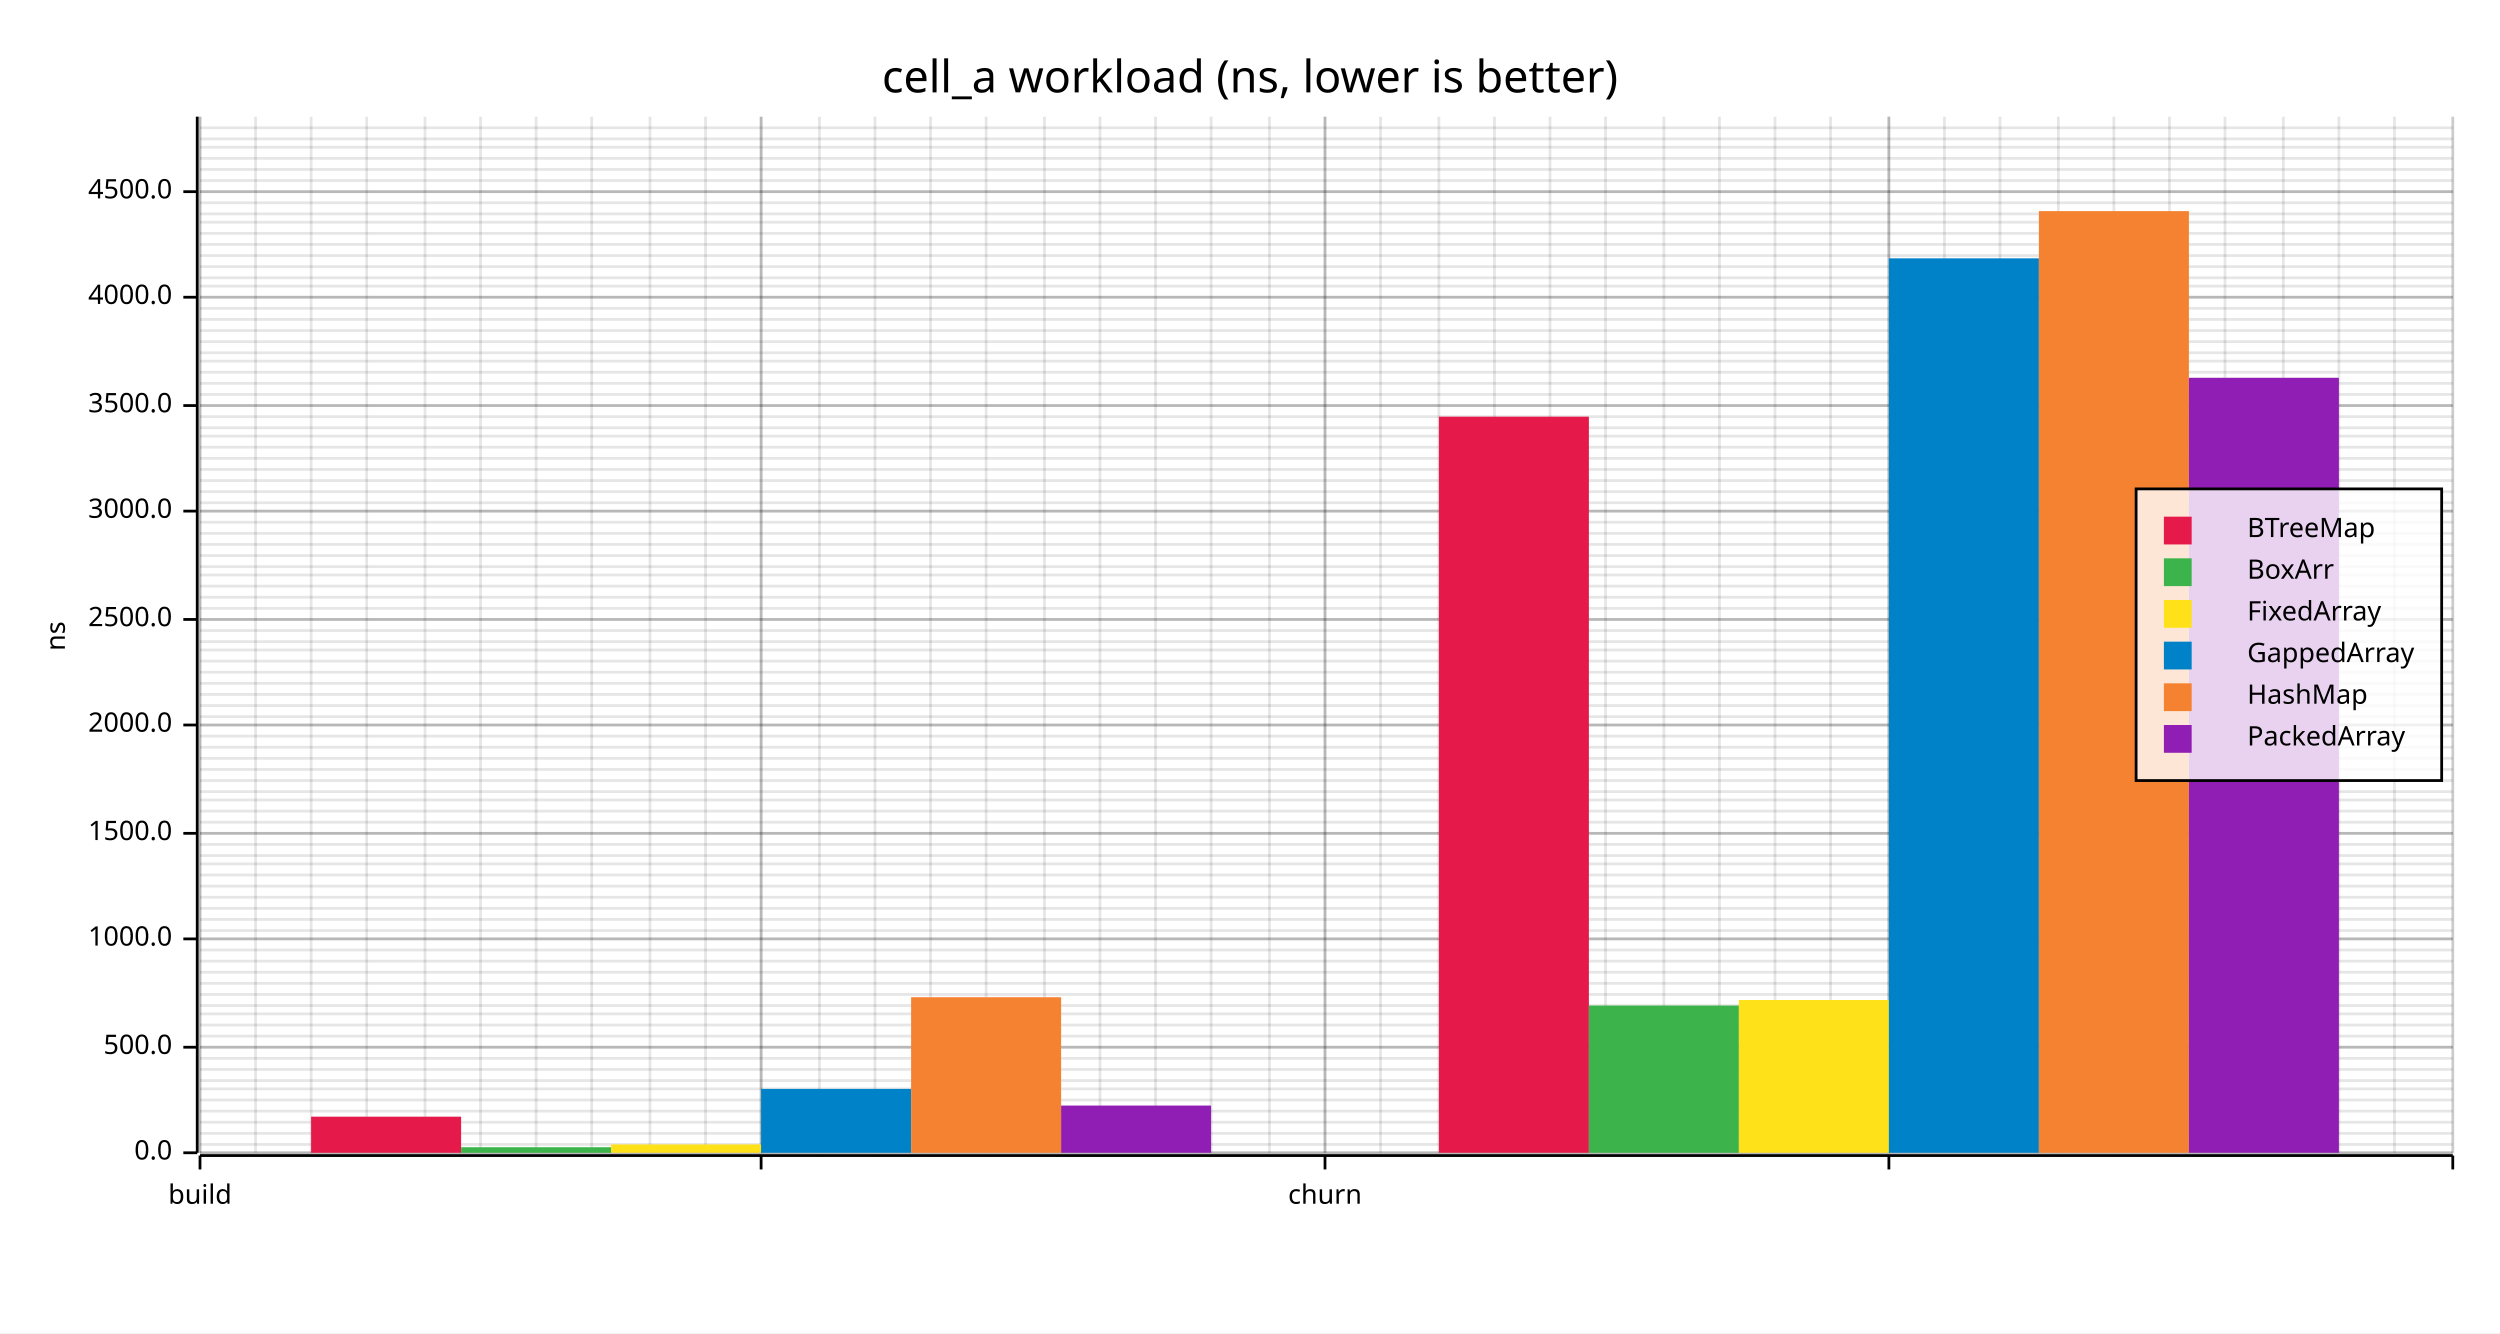
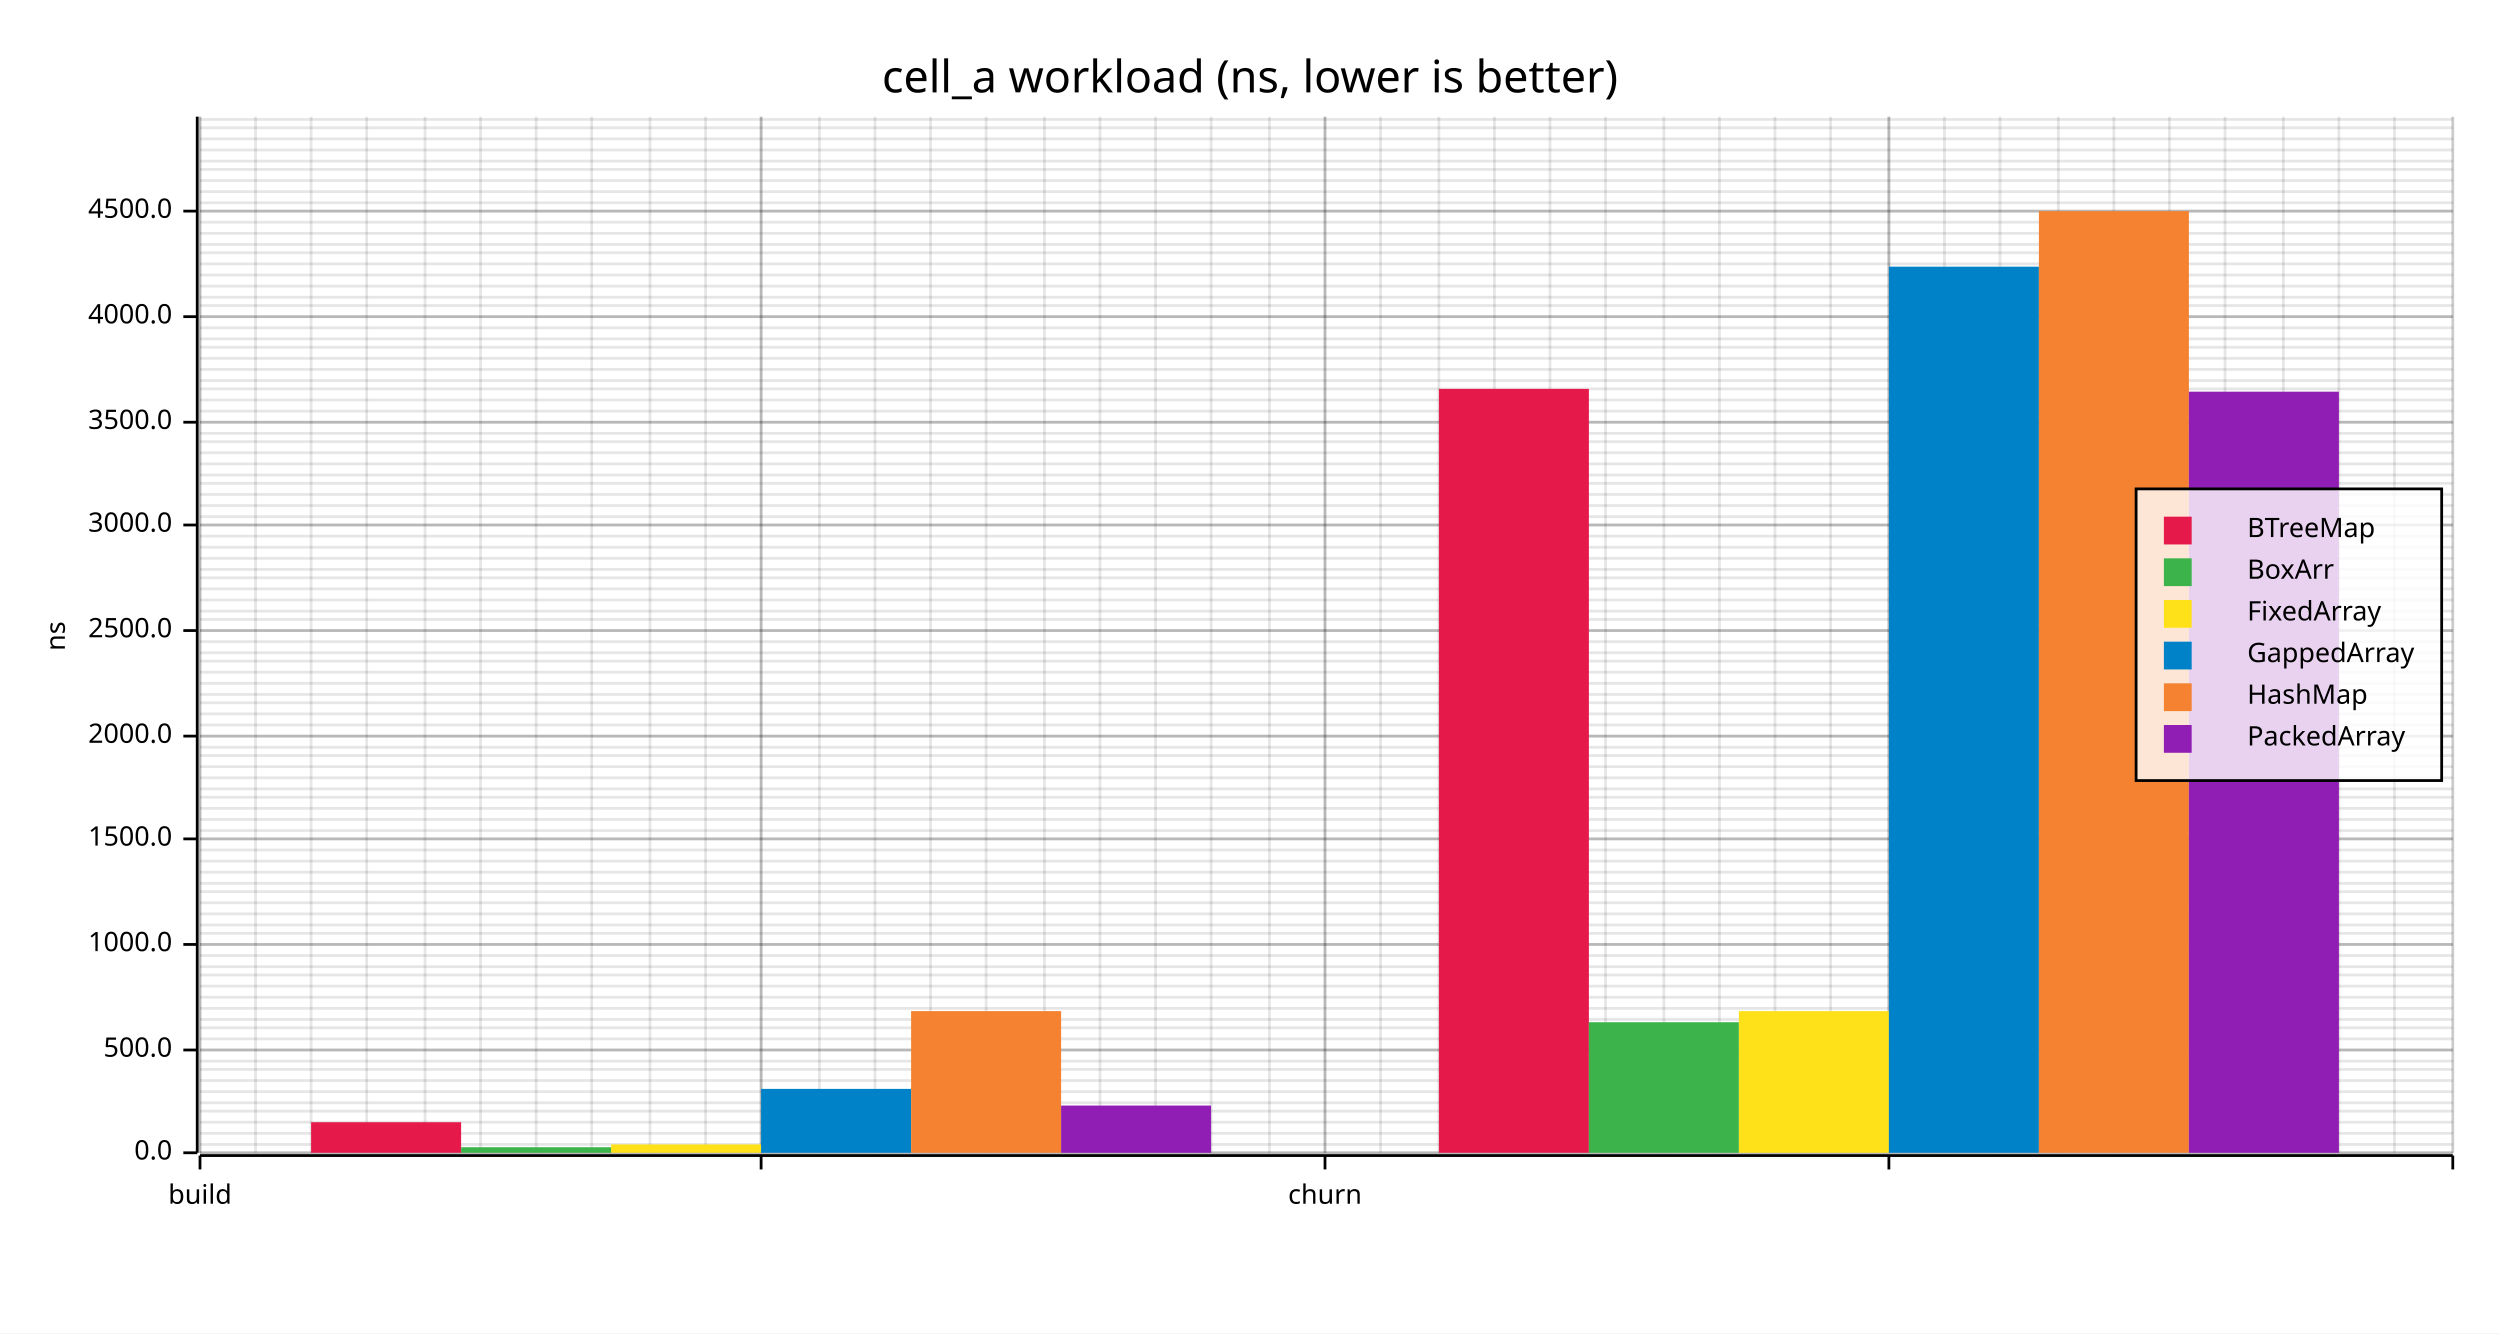
<svg xmlns="http://www.w3.org/2000/svg" width="900" height="480" viewBox="0 0 900 480">
  <rect x="0" y="0" width="900" height="480" opacity="1" fill="#FFFFFF" stroke="none" />
  <text x="450" y="21" dy="0.76em" text-anchor="middle" font-family="sans-serif" font-size="16.129" opacity="1" fill="#000000">
cell_a workload (ns, lower is better)
</text>
  <line opacity="0.1" stroke="#000000" stroke-width="1" x1="72" y1="415" x2="72" y2="42" />
  <line opacity="0.1" stroke="#000000" stroke-width="1" x1="92" y1="415" x2="92" y2="42" />
  <line opacity="0.1" stroke="#000000" stroke-width="1" x1="112" y1="415" x2="112" y2="42" />
  <line opacity="0.1" stroke="#000000" stroke-width="1" x1="132" y1="415" x2="132" y2="42" />
  <line opacity="0.1" stroke="#000000" stroke-width="1" x1="153" y1="415" x2="153" y2="42" />
  <line opacity="0.1" stroke="#000000" stroke-width="1" x1="173" y1="415" x2="173" y2="42" />
  <line opacity="0.1" stroke="#000000" stroke-width="1" x1="193" y1="415" x2="193" y2="42" />
  <line opacity="0.1" stroke="#000000" stroke-width="1" x1="213" y1="415" x2="213" y2="42" />
  <line opacity="0.1" stroke="#000000" stroke-width="1" x1="234" y1="415" x2="234" y2="42" />
  <line opacity="0.1" stroke="#000000" stroke-width="1" x1="254" y1="415" x2="254" y2="42" />
  <line opacity="0.1" stroke="#000000" stroke-width="1" x1="274" y1="415" x2="274" y2="42" />
  <line opacity="0.1" stroke="#000000" stroke-width="1" x1="295" y1="415" x2="295" y2="42" />
  <line opacity="0.1" stroke="#000000" stroke-width="1" x1="315" y1="415" x2="315" y2="42" />
  <line opacity="0.1" stroke="#000000" stroke-width="1" x1="335" y1="415" x2="335" y2="42" />
  <line opacity="0.1" stroke="#000000" stroke-width="1" x1="355" y1="415" x2="355" y2="42" />
  <line opacity="0.1" stroke="#000000" stroke-width="1" x1="376" y1="415" x2="376" y2="42" />
  <line opacity="0.1" stroke="#000000" stroke-width="1" x1="396" y1="415" x2="396" y2="42" />
  <line opacity="0.1" stroke="#000000" stroke-width="1" x1="416" y1="415" x2="416" y2="42" />
  <line opacity="0.1" stroke="#000000" stroke-width="1" x1="436" y1="415" x2="436" y2="42" />
  <line opacity="0.1" stroke="#000000" stroke-width="1" x1="457" y1="415" x2="457" y2="42" />
  <line opacity="0.1" stroke="#000000" stroke-width="1" x1="477" y1="415" x2="477" y2="42" />
  <line opacity="0.1" stroke="#000000" stroke-width="1" x1="497" y1="415" x2="497" y2="42" />
  <line opacity="0.1" stroke="#000000" stroke-width="1" x1="518" y1="415" x2="518" y2="42" />
  <line opacity="0.1" stroke="#000000" stroke-width="1" x1="538" y1="415" x2="538" y2="42" />
  <line opacity="0.1" stroke="#000000" stroke-width="1" x1="558" y1="415" x2="558" y2="42" />
  <line opacity="0.1" stroke="#000000" stroke-width="1" x1="578" y1="415" x2="578" y2="42" />
  <line opacity="0.1" stroke="#000000" stroke-width="1" x1="599" y1="415" x2="599" y2="42" />
  <line opacity="0.1" stroke="#000000" stroke-width="1" x1="619" y1="415" x2="619" y2="42" />
  <line opacity="0.1" stroke="#000000" stroke-width="1" x1="639" y1="415" x2="639" y2="42" />
  <line opacity="0.1" stroke="#000000" stroke-width="1" x1="659" y1="415" x2="659" y2="42" />
  <line opacity="0.1" stroke="#000000" stroke-width="1" x1="680" y1="415" x2="680" y2="42" />
  <line opacity="0.1" stroke="#000000" stroke-width="1" x1="700" y1="415" x2="700" y2="42" />
  <line opacity="0.1" stroke="#000000" stroke-width="1" x1="720" y1="415" x2="720" y2="42" />
  <line opacity="0.1" stroke="#000000" stroke-width="1" x1="741" y1="415" x2="741" y2="42" />
  <line opacity="0.1" stroke="#000000" stroke-width="1" x1="761" y1="415" x2="761" y2="42" />
  <line opacity="0.1" stroke="#000000" stroke-width="1" x1="781" y1="415" x2="781" y2="42" />
  <line opacity="0.1" stroke="#000000" stroke-width="1" x1="801" y1="415" x2="801" y2="42" />
  <line opacity="0.1" stroke="#000000" stroke-width="1" x1="822" y1="415" x2="822" y2="42" />
  <line opacity="0.1" stroke="#000000" stroke-width="1" x1="842" y1="415" x2="842" y2="42" />
  <line opacity="0.1" stroke="#000000" stroke-width="1" x1="862" y1="415" x2="862" y2="42" />
  <line opacity="0.1" stroke="#000000" stroke-width="1" x1="72" y1="415" x2="883" y2="415" />
  <line opacity="0.1" stroke="#000000" stroke-width="1" x1="72" y1="412" x2="883" y2="412" />
  <line opacity="0.1" stroke="#000000" stroke-width="1" x1="72" y1="408" x2="883" y2="408" />
  <line opacity="0.1" stroke="#000000" stroke-width="1" x1="72" y1="404" x2="883" y2="404" />
  <line opacity="0.1" stroke="#000000" stroke-width="1" x1="72" y1="400" x2="883" y2="400" />
-   <line opacity="0.1" stroke="#000000" stroke-width="1" x1="72" y1="396" x2="883" y2="396" />
-   <line opacity="0.1" stroke="#000000" stroke-width="1" x1="72" y1="392" x2="883" y2="392" />
+   <line opacity="0.1" stroke="#000000" stroke-width="1" x1="72" y1="397" x2="883" y2="397" />
+   <line opacity="0.1" stroke="#000000" stroke-width="1" x1="72" y1="393" x2="883" y2="393" />
  <line opacity="0.1" stroke="#000000" stroke-width="1" x1="72" y1="389" x2="883" y2="389" />
  <line opacity="0.1" stroke="#000000" stroke-width="1" x1="72" y1="385" x2="883" y2="385" />
-   <line opacity="0.1" stroke="#000000" stroke-width="1" x1="72" y1="381" x2="883" y2="381" />
-   <line opacity="0.1" stroke="#000000" stroke-width="1" x1="72" y1="377" x2="883" y2="377" />
-   <line opacity="0.1" stroke="#000000" stroke-width="1" x1="72" y1="373" x2="883" y2="373" />
-   <line opacity="0.1" stroke="#000000" stroke-width="1" x1="72" y1="369" x2="883" y2="369" />
-   <line opacity="0.1" stroke="#000000" stroke-width="1" x1="72" y1="365" x2="883" y2="365" />
-   <line opacity="0.1" stroke="#000000" stroke-width="1" x1="72" y1="362" x2="883" y2="362" />
-   <line opacity="0.1" stroke="#000000" stroke-width="1" x1="72" y1="358" x2="883" y2="358" />
-   <line opacity="0.1" stroke="#000000" stroke-width="1" x1="72" y1="354" x2="883" y2="354" />
-   <line opacity="0.1" stroke="#000000" stroke-width="1" x1="72" y1="350" x2="883" y2="350" />
-   <line opacity="0.1" stroke="#000000" stroke-width="1" x1="72" y1="346" x2="883" y2="346" />
-   <line opacity="0.1" stroke="#000000" stroke-width="1" x1="72" y1="342" x2="883" y2="342" />
-   <line opacity="0.1" stroke="#000000" stroke-width="1" x1="72" y1="338" x2="883" y2="338" />
-   <line opacity="0.1" stroke="#000000" stroke-width="1" x1="72" y1="335" x2="883" y2="335" />
-   <line opacity="0.1" stroke="#000000" stroke-width="1" x1="72" y1="331" x2="883" y2="331" />
-   <line opacity="0.1" stroke="#000000" stroke-width="1" x1="72" y1="327" x2="883" y2="327" />
-   <line opacity="0.1" stroke="#000000" stroke-width="1" x1="72" y1="323" x2="883" y2="323" />
-   <line opacity="0.1" stroke="#000000" stroke-width="1" x1="72" y1="319" x2="883" y2="319" />
-   <line opacity="0.1" stroke="#000000" stroke-width="1" x1="72" y1="315" x2="883" y2="315" />
-   <line opacity="0.1" stroke="#000000" stroke-width="1" x1="72" y1="311" x2="883" y2="311" />
-   <line opacity="0.1" stroke="#000000" stroke-width="1" x1="72" y1="308" x2="883" y2="308" />
-   <line opacity="0.1" stroke="#000000" stroke-width="1" x1="72" y1="304" x2="883" y2="304" />
-   <line opacity="0.1" stroke="#000000" stroke-width="1" x1="72" y1="300" x2="883" y2="300" />
-   <line opacity="0.1" stroke="#000000" stroke-width="1" x1="72" y1="296" x2="883" y2="296" />
-   <line opacity="0.1" stroke="#000000" stroke-width="1" x1="72" y1="292" x2="883" y2="292" />
-   <line opacity="0.1" stroke="#000000" stroke-width="1" x1="72" y1="288" x2="883" y2="288" />
-   <line opacity="0.1" stroke="#000000" stroke-width="1" x1="72" y1="285" x2="883" y2="285" />
-   <line opacity="0.1" stroke="#000000" stroke-width="1" x1="72" y1="281" x2="883" y2="281" />
-   <line opacity="0.1" stroke="#000000" stroke-width="1" x1="72" y1="277" x2="883" y2="277" />
-   <line opacity="0.1" stroke="#000000" stroke-width="1" x1="72" y1="273" x2="883" y2="273" />
+   <line opacity="0.1" stroke="#000000" stroke-width="1" x1="72" y1="382" x2="883" y2="382" />
+   <line opacity="0.1" stroke="#000000" stroke-width="1" x1="72" y1="378" x2="883" y2="378" />
+   <line opacity="0.1" stroke="#000000" stroke-width="1" x1="72" y1="374" x2="883" y2="374" />
+   <line opacity="0.1" stroke="#000000" stroke-width="1" x1="72" y1="370" x2="883" y2="370" />
+   <line opacity="0.1" stroke="#000000" stroke-width="1" x1="72" y1="367" x2="883" y2="367" />
+   <line opacity="0.1" stroke="#000000" stroke-width="1" x1="72" y1="363" x2="883" y2="363" />
+   <line opacity="0.1" stroke="#000000" stroke-width="1" x1="72" y1="359" x2="883" y2="359" />
+   <line opacity="0.1" stroke="#000000" stroke-width="1" x1="72" y1="355" x2="883" y2="355" />
+   <line opacity="0.1" stroke="#000000" stroke-width="1" x1="72" y1="351" x2="883" y2="351" />
+   <line opacity="0.1" stroke="#000000" stroke-width="1" x1="72" y1="348" x2="883" y2="348" />
+   <line opacity="0.1" stroke="#000000" stroke-width="1" x1="72" y1="344" x2="883" y2="344" />
+   <line opacity="0.1" stroke="#000000" stroke-width="1" x1="72" y1="340" x2="883" y2="340" />
+   <line opacity="0.1" stroke="#000000" stroke-width="1" x1="72" y1="336" x2="883" y2="336" />
+   <line opacity="0.1" stroke="#000000" stroke-width="1" x1="72" y1="333" x2="883" y2="333" />
+   <line opacity="0.1" stroke="#000000" stroke-width="1" x1="72" y1="329" x2="883" y2="329" />
+   <line opacity="0.1" stroke="#000000" stroke-width="1" x1="72" y1="325" x2="883" y2="325" />
+   <line opacity="0.1" stroke="#000000" stroke-width="1" x1="72" y1="321" x2="883" y2="321" />
+   <line opacity="0.1" stroke="#000000" stroke-width="1" x1="72" y1="318" x2="883" y2="318" />
+   <line opacity="0.1" stroke="#000000" stroke-width="1" x1="72" y1="314" x2="883" y2="314" />
+   <line opacity="0.1" stroke="#000000" stroke-width="1" x1="72" y1="310" x2="883" y2="310" />
+   <line opacity="0.1" stroke="#000000" stroke-width="1" x1="72" y1="306" x2="883" y2="306" />
+   <line opacity="0.1" stroke="#000000" stroke-width="1" x1="72" y1="302" x2="883" y2="302" />
+   <line opacity="0.1" stroke="#000000" stroke-width="1" x1="72" y1="299" x2="883" y2="299" />
+   <line opacity="0.1" stroke="#000000" stroke-width="1" x1="72" y1="295" x2="883" y2="295" />
+   <line opacity="0.1" stroke="#000000" stroke-width="1" x1="72" y1="291" x2="883" y2="291" />
+   <line opacity="0.1" stroke="#000000" stroke-width="1" x1="72" y1="287" x2="883" y2="287" />
+   <line opacity="0.1" stroke="#000000" stroke-width="1" x1="72" y1="284" x2="883" y2="284" />
+   <line opacity="0.1" stroke="#000000" stroke-width="1" x1="72" y1="280" x2="883" y2="280" />
+   <line opacity="0.1" stroke="#000000" stroke-width="1" x1="72" y1="276" x2="883" y2="276" />
+   <line opacity="0.1" stroke="#000000" stroke-width="1" x1="72" y1="272" x2="883" y2="272" />
  <line opacity="0.1" stroke="#000000" stroke-width="1" x1="72" y1="269" x2="883" y2="269" />
  <line opacity="0.1" stroke="#000000" stroke-width="1" x1="72" y1="265" x2="883" y2="265" />
  <line opacity="0.1" stroke="#000000" stroke-width="1" x1="72" y1="261" x2="883" y2="261" />
-   <line opacity="0.1" stroke="#000000" stroke-width="1" x1="72" y1="258" x2="883" y2="258" />
-   <line opacity="0.1" stroke="#000000" stroke-width="1" x1="72" y1="254" x2="883" y2="254" />
+   <line opacity="0.1" stroke="#000000" stroke-width="1" x1="72" y1="257" x2="883" y2="257" />
+   <line opacity="0.1" stroke="#000000" stroke-width="1" x1="72" y1="253" x2="883" y2="253" />
  <line opacity="0.1" stroke="#000000" stroke-width="1" x1="72" y1="250" x2="883" y2="250" />
  <line opacity="0.1" stroke="#000000" stroke-width="1" x1="72" y1="246" x2="883" y2="246" />
  <line opacity="0.1" stroke="#000000" stroke-width="1" x1="72" y1="242" x2="883" y2="242" />
  <line opacity="0.1" stroke="#000000" stroke-width="1" x1="72" y1="238" x2="883" y2="238" />
-   <line opacity="0.1" stroke="#000000" stroke-width="1" x1="72" y1="234" x2="883" y2="234" />
+   <line opacity="0.1" stroke="#000000" stroke-width="1" x1="72" y1="235" x2="883" y2="235" />
  <line opacity="0.1" stroke="#000000" stroke-width="1" x1="72" y1="231" x2="883" y2="231" />
  <line opacity="0.1" stroke="#000000" stroke-width="1" x1="72" y1="227" x2="883" y2="227" />
  <line opacity="0.1" stroke="#000000" stroke-width="1" x1="72" y1="223" x2="883" y2="223" />
-   <line opacity="0.1" stroke="#000000" stroke-width="1" x1="72" y1="219" x2="883" y2="219" />
-   <line opacity="0.1" stroke="#000000" stroke-width="1" x1="72" y1="215" x2="883" y2="215" />
-   <line opacity="0.1" stroke="#000000" stroke-width="1" x1="72" y1="211" x2="883" y2="211" />
-   <line opacity="0.1" stroke="#000000" stroke-width="1" x1="72" y1="207" x2="883" y2="207" />
-   <line opacity="0.1" stroke="#000000" stroke-width="1" x1="72" y1="204" x2="883" y2="204" />
-   <line opacity="0.1" stroke="#000000" stroke-width="1" x1="72" y1="200" x2="883" y2="200" />
-   <line opacity="0.1" stroke="#000000" stroke-width="1" x1="72" y1="196" x2="883" y2="196" />
-   <line opacity="0.1" stroke="#000000" stroke-width="1" x1="72" y1="192" x2="883" y2="192" />
-   <line opacity="0.1" stroke="#000000" stroke-width="1" x1="72" y1="188" x2="883" y2="188" />
-   <line opacity="0.1" stroke="#000000" stroke-width="1" x1="72" y1="184" x2="883" y2="184" />
-   <line opacity="0.1" stroke="#000000" stroke-width="1" x1="72" y1="181" x2="883" y2="181" />
-   <line opacity="0.1" stroke="#000000" stroke-width="1" x1="72" y1="177" x2="883" y2="177" />
-   <line opacity="0.1" stroke="#000000" stroke-width="1" x1="72" y1="173" x2="883" y2="173" />
-   <line opacity="0.1" stroke="#000000" stroke-width="1" x1="72" y1="169" x2="883" y2="169" />
-   <line opacity="0.1" stroke="#000000" stroke-width="1" x1="72" y1="165" x2="883" y2="165" />
-   <line opacity="0.1" stroke="#000000" stroke-width="1" x1="72" y1="161" x2="883" y2="161" />
-   <line opacity="0.1" stroke="#000000" stroke-width="1" x1="72" y1="157" x2="883" y2="157" />
-   <line opacity="0.1" stroke="#000000" stroke-width="1" x1="72" y1="154" x2="883" y2="154" />
-   <line opacity="0.1" stroke="#000000" stroke-width="1" x1="72" y1="150" x2="883" y2="150" />
-   <line opacity="0.1" stroke="#000000" stroke-width="1" x1="72" y1="146" x2="883" y2="146" />
-   <line opacity="0.1" stroke="#000000" stroke-width="1" x1="72" y1="142" x2="883" y2="142" />
-   <line opacity="0.1" stroke="#000000" stroke-width="1" x1="72" y1="138" x2="883" y2="138" />
-   <line opacity="0.1" stroke="#000000" stroke-width="1" x1="72" y1="134" x2="883" y2="134" />
-   <line opacity="0.1" stroke="#000000" stroke-width="1" x1="72" y1="130" x2="883" y2="130" />
-   <line opacity="0.1" stroke="#000000" stroke-width="1" x1="72" y1="127" x2="883" y2="127" />
-   <line opacity="0.1" stroke="#000000" stroke-width="1" x1="72" y1="123" x2="883" y2="123" />
-   <line opacity="0.1" stroke="#000000" stroke-width="1" x1="72" y1="119" x2="883" y2="119" />
-   <line opacity="0.1" stroke="#000000" stroke-width="1" x1="72" y1="115" x2="883" y2="115" />
-   <line opacity="0.1" stroke="#000000" stroke-width="1" x1="72" y1="111" x2="883" y2="111" />
+   <line opacity="0.1" stroke="#000000" stroke-width="1" x1="72" y1="220" x2="883" y2="220" />
+   <line opacity="0.1" stroke="#000000" stroke-width="1" x1="72" y1="216" x2="883" y2="216" />
+   <line opacity="0.1" stroke="#000000" stroke-width="1" x1="72" y1="212" x2="883" y2="212" />
+   <line opacity="0.1" stroke="#000000" stroke-width="1" x1="72" y1="208" x2="883" y2="208" />
+   <line opacity="0.1" stroke="#000000" stroke-width="1" x1="72" y1="205" x2="883" y2="205" />
+   <line opacity="0.1" stroke="#000000" stroke-width="1" x1="72" y1="201" x2="883" y2="201" />
+   <line opacity="0.1" stroke="#000000" stroke-width="1" x1="72" y1="197" x2="883" y2="197" />
+   <line opacity="0.1" stroke="#000000" stroke-width="1" x1="72" y1="193" x2="883" y2="193" />
+   <line opacity="0.1" stroke="#000000" stroke-width="1" x1="72" y1="189" x2="883" y2="189" />
+   <line opacity="0.1" stroke="#000000" stroke-width="1" x1="72" y1="186" x2="883" y2="186" />
+   <line opacity="0.1" stroke="#000000" stroke-width="1" x1="72" y1="182" x2="883" y2="182" />
+   <line opacity="0.1" stroke="#000000" stroke-width="1" x1="72" y1="178" x2="883" y2="178" />
+   <line opacity="0.1" stroke="#000000" stroke-width="1" x1="72" y1="174" x2="883" y2="174" />
+   <line opacity="0.1" stroke="#000000" stroke-width="1" x1="72" y1="171" x2="883" y2="171" />
+   <line opacity="0.1" stroke="#000000" stroke-width="1" x1="72" y1="167" x2="883" y2="167" />
+   <line opacity="0.1" stroke="#000000" stroke-width="1" x1="72" y1="163" x2="883" y2="163" />
+   <line opacity="0.1" stroke="#000000" stroke-width="1" x1="72" y1="159" x2="883" y2="159" />
+   <line opacity="0.1" stroke="#000000" stroke-width="1" x1="72" y1="156" x2="883" y2="156" />
+   <line opacity="0.1" stroke="#000000" stroke-width="1" x1="72" y1="152" x2="883" y2="152" />
+   <line opacity="0.1" stroke="#000000" stroke-width="1" x1="72" y1="148" x2="883" y2="148" />
+   <line opacity="0.1" stroke="#000000" stroke-width="1" x1="72" y1="144" x2="883" y2="144" />
+   <line opacity="0.1" stroke="#000000" stroke-width="1" x1="72" y1="140" x2="883" y2="140" />
+   <line opacity="0.1" stroke="#000000" stroke-width="1" x1="72" y1="137" x2="883" y2="137" />
+   <line opacity="0.1" stroke="#000000" stroke-width="1" x1="72" y1="133" x2="883" y2="133" />
+   <line opacity="0.1" stroke="#000000" stroke-width="1" x1="72" y1="129" x2="883" y2="129" />
+   <line opacity="0.1" stroke="#000000" stroke-width="1" x1="72" y1="125" x2="883" y2="125" />
+   <line opacity="0.1" stroke="#000000" stroke-width="1" x1="72" y1="122" x2="883" y2="122" />
+   <line opacity="0.1" stroke="#000000" stroke-width="1" x1="72" y1="118" x2="883" y2="118" />
+   <line opacity="0.1" stroke="#000000" stroke-width="1" x1="72" y1="114" x2="883" y2="114" />
+   <line opacity="0.1" stroke="#000000" stroke-width="1" x1="72" y1="110" x2="883" y2="110" />
  <line opacity="0.1" stroke="#000000" stroke-width="1" x1="72" y1="107" x2="883" y2="107" />
  <line opacity="0.1" stroke="#000000" stroke-width="1" x1="72" y1="103" x2="883" y2="103" />
-   <line opacity="0.1" stroke="#000000" stroke-width="1" x1="72" y1="100" x2="883" y2="100" />
-   <line opacity="0.1" stroke="#000000" stroke-width="1" x1="72" y1="96" x2="883" y2="96" />
-   <line opacity="0.1" stroke="#000000" stroke-width="1" x1="72" y1="92" x2="883" y2="92" />
+   <line opacity="0.1" stroke="#000000" stroke-width="1" x1="72" y1="99" x2="883" y2="99" />
+   <line opacity="0.1" stroke="#000000" stroke-width="1" x1="72" y1="95" x2="883" y2="95" />
+   <line opacity="0.1" stroke="#000000" stroke-width="1" x1="72" y1="91" x2="883" y2="91" />
  <line opacity="0.1" stroke="#000000" stroke-width="1" x1="72" y1="88" x2="883" y2="88" />
  <line opacity="0.1" stroke="#000000" stroke-width="1" x1="72" y1="84" x2="883" y2="84" />
  <line opacity="0.1" stroke="#000000" stroke-width="1" x1="72" y1="80" x2="883" y2="80" />
-   <line opacity="0.1" stroke="#000000" stroke-width="1" x1="72" y1="77" x2="883" y2="77" />
+   <line opacity="0.1" stroke="#000000" stroke-width="1" x1="72" y1="76" x2="883" y2="76" />
  <line opacity="0.1" stroke="#000000" stroke-width="1" x1="72" y1="73" x2="883" y2="73" />
  <line opacity="0.1" stroke="#000000" stroke-width="1" x1="72" y1="69" x2="883" y2="69" />
  <line opacity="0.1" stroke="#000000" stroke-width="1" x1="72" y1="65" x2="883" y2="65" />
  <line opacity="0.1" stroke="#000000" stroke-width="1" x1="72" y1="61" x2="883" y2="61" />
-   <line opacity="0.1" stroke="#000000" stroke-width="1" x1="72" y1="57" x2="883" y2="57" />
-   <line opacity="0.1" stroke="#000000" stroke-width="1" x1="72" y1="53" x2="883" y2="53" />
+   <line opacity="0.1" stroke="#000000" stroke-width="1" x1="72" y1="58" x2="883" y2="58" />
+   <line opacity="0.1" stroke="#000000" stroke-width="1" x1="72" y1="54" x2="883" y2="54" />
  <line opacity="0.1" stroke="#000000" stroke-width="1" x1="72" y1="50" x2="883" y2="50" />
  <line opacity="0.1" stroke="#000000" stroke-width="1" x1="72" y1="46" x2="883" y2="46" />
+   <line opacity="0.1" stroke="#000000" stroke-width="1" x1="72" y1="43" x2="883" y2="43" />
  <text x="16" y="229" dy="0.76em" text-anchor="middle" font-family="sans-serif" font-size="9.677" opacity="1" fill="#000000" transform="rotate(270, 16, 229)">
ns
</text>
  <line opacity="0.2" stroke="#000000" stroke-width="1" x1="72" y1="415" x2="72" y2="42" />
  <line opacity="0.2" stroke="#000000" stroke-width="1" x1="274" y1="415" x2="274" y2="42" />
  <line opacity="0.2" stroke="#000000" stroke-width="1" x1="477" y1="415" x2="477" y2="42" />
  <line opacity="0.2" stroke="#000000" stroke-width="1" x1="680" y1="415" x2="680" y2="42" />
  <line opacity="0.2" stroke="#000000" stroke-width="1" x1="883" y1="415" x2="883" y2="42" />
  <line opacity="0.2" stroke="#000000" stroke-width="1" x1="72" y1="415" x2="883" y2="415" />
-   <line opacity="0.2" stroke="#000000" stroke-width="1" x1="72" y1="377" x2="883" y2="377" />
-   <line opacity="0.2" stroke="#000000" stroke-width="1" x1="72" y1="338" x2="883" y2="338" />
-   <line opacity="0.2" stroke="#000000" stroke-width="1" x1="72" y1="300" x2="883" y2="300" />
-   <line opacity="0.2" stroke="#000000" stroke-width="1" x1="72" y1="261" x2="883" y2="261" />
-   <line opacity="0.2" stroke="#000000" stroke-width="1" x1="72" y1="223" x2="883" y2="223" />
-   <line opacity="0.2" stroke="#000000" stroke-width="1" x1="72" y1="184" x2="883" y2="184" />
-   <line opacity="0.2" stroke="#000000" stroke-width="1" x1="72" y1="146" x2="883" y2="146" />
-   <line opacity="0.2" stroke="#000000" stroke-width="1" x1="72" y1="107" x2="883" y2="107" />
-   <line opacity="0.2" stroke="#000000" stroke-width="1" x1="72" y1="69" x2="883" y2="69" />
+   <line opacity="0.2" stroke="#000000" stroke-width="1" x1="72" y1="378" x2="883" y2="378" />
+   <line opacity="0.2" stroke="#000000" stroke-width="1" x1="72" y1="340" x2="883" y2="340" />
+   <line opacity="0.2" stroke="#000000" stroke-width="1" x1="72" y1="302" x2="883" y2="302" />
+   <line opacity="0.2" stroke="#000000" stroke-width="1" x1="72" y1="265" x2="883" y2="265" />
+   <line opacity="0.2" stroke="#000000" stroke-width="1" x1="72" y1="227" x2="883" y2="227" />
+   <line opacity="0.2" stroke="#000000" stroke-width="1" x1="72" y1="189" x2="883" y2="189" />
+   <line opacity="0.2" stroke="#000000" stroke-width="1" x1="72" y1="152" x2="883" y2="152" />
+   <line opacity="0.2" stroke="#000000" stroke-width="1" x1="72" y1="114" x2="883" y2="114" />
+   <line opacity="0.2" stroke="#000000" stroke-width="1" x1="72" y1="76" x2="883" y2="76" />
  <polyline fill="none" opacity="1" stroke="#000000" stroke-width="1" points="71,42 71,415 " />
  <text x="62" y="415" dy="0.5ex" text-anchor="end" font-family="sans-serif" font-size="9.677" opacity="1" fill="#000000">
0.0
</text>
  <polyline fill="none" opacity="1" stroke="#000000" stroke-width="1" points="66,415 71,415 " />
-   <text x="62" y="377" dy="0.5ex" text-anchor="end" font-family="sans-serif" font-size="9.677" opacity="1" fill="#000000">
+   <text x="62" y="378" dy="0.5ex" text-anchor="end" font-family="sans-serif" font-size="9.677" opacity="1" fill="#000000">
500.0
</text>
-   <polyline fill="none" opacity="1" stroke="#000000" stroke-width="1" points="66,377 71,377 " />
-   <text x="62" y="338" dy="0.5ex" text-anchor="end" font-family="sans-serif" font-size="9.677" opacity="1" fill="#000000">
+   <polyline fill="none" opacity="1" stroke="#000000" stroke-width="1" points="66,378 71,378 " />
+   <text x="62" y="340" dy="0.5ex" text-anchor="end" font-family="sans-serif" font-size="9.677" opacity="1" fill="#000000">
1000.0
</text>
-   <polyline fill="none" opacity="1" stroke="#000000" stroke-width="1" points="66,338 71,338 " />
-   <text x="62" y="300" dy="0.5ex" text-anchor="end" font-family="sans-serif" font-size="9.677" opacity="1" fill="#000000">
+   <polyline fill="none" opacity="1" stroke="#000000" stroke-width="1" points="66,340 71,340 " />
+   <text x="62" y="302" dy="0.5ex" text-anchor="end" font-family="sans-serif" font-size="9.677" opacity="1" fill="#000000">
1500.0
</text>
-   <polyline fill="none" opacity="1" stroke="#000000" stroke-width="1" points="66,300 71,300 " />
-   <text x="62" y="261" dy="0.5ex" text-anchor="end" font-family="sans-serif" font-size="9.677" opacity="1" fill="#000000">
+   <polyline fill="none" opacity="1" stroke="#000000" stroke-width="1" points="66,302 71,302 " />
+   <text x="62" y="265" dy="0.5ex" text-anchor="end" font-family="sans-serif" font-size="9.677" opacity="1" fill="#000000">
2000.0
</text>
-   <polyline fill="none" opacity="1" stroke="#000000" stroke-width="1" points="66,261 71,261 " />
-   <text x="62" y="223" dy="0.5ex" text-anchor="end" font-family="sans-serif" font-size="9.677" opacity="1" fill="#000000">
+   <polyline fill="none" opacity="1" stroke="#000000" stroke-width="1" points="66,265 71,265 " />
+   <text x="62" y="227" dy="0.5ex" text-anchor="end" font-family="sans-serif" font-size="9.677" opacity="1" fill="#000000">
2500.0
</text>
-   <polyline fill="none" opacity="1" stroke="#000000" stroke-width="1" points="66,223 71,223 " />
-   <text x="62" y="184" dy="0.5ex" text-anchor="end" font-family="sans-serif" font-size="9.677" opacity="1" fill="#000000">
+   <polyline fill="none" opacity="1" stroke="#000000" stroke-width="1" points="66,227 71,227 " />
+   <text x="62" y="189" dy="0.5ex" text-anchor="end" font-family="sans-serif" font-size="9.677" opacity="1" fill="#000000">
3000.0
</text>
-   <polyline fill="none" opacity="1" stroke="#000000" stroke-width="1" points="66,184 71,184 " />
-   <text x="62" y="146" dy="0.5ex" text-anchor="end" font-family="sans-serif" font-size="9.677" opacity="1" fill="#000000">
+   <polyline fill="none" opacity="1" stroke="#000000" stroke-width="1" points="66,189 71,189 " />
+   <text x="62" y="152" dy="0.5ex" text-anchor="end" font-family="sans-serif" font-size="9.677" opacity="1" fill="#000000">
3500.0
</text>
-   <polyline fill="none" opacity="1" stroke="#000000" stroke-width="1" points="66,146 71,146 " />
-   <text x="62" y="107" dy="0.5ex" text-anchor="end" font-family="sans-serif" font-size="9.677" opacity="1" fill="#000000">
+   <polyline fill="none" opacity="1" stroke="#000000" stroke-width="1" points="66,152 71,152 " />
+   <text x="62" y="114" dy="0.5ex" text-anchor="end" font-family="sans-serif" font-size="9.677" opacity="1" fill="#000000">
4000.0
</text>
-   <polyline fill="none" opacity="1" stroke="#000000" stroke-width="1" points="66,107 71,107 " />
-   <text x="62" y="69" dy="0.5ex" text-anchor="end" font-family="sans-serif" font-size="9.677" opacity="1" fill="#000000">
+   <polyline fill="none" opacity="1" stroke="#000000" stroke-width="1" points="66,114 71,114 " />
+   <text x="62" y="76" dy="0.5ex" text-anchor="end" font-family="sans-serif" font-size="9.677" opacity="1" fill="#000000">
4500.0
</text>
-   <polyline fill="none" opacity="1" stroke="#000000" stroke-width="1" points="66,69 71,69 " />
+   <polyline fill="none" opacity="1" stroke="#000000" stroke-width="1" points="66,76 71,76 " />
  <polyline fill="none" opacity="1" stroke="#000000" stroke-width="1" points="72,416 883,416 " />
  <text x="72" y="426" dy="0.76em" text-anchor="middle" font-family="sans-serif" font-size="9.677" opacity="1" fill="#000000">
build
</text>
  <polyline fill="none" opacity="1" stroke="#000000" stroke-width="1" points="72,416 72,421 " />
  <text x="274" y="426" dy="0.76em" text-anchor="middle" font-family="sans-serif" font-size="9.677" opacity="1" fill="#000000">

</text>
  <polyline fill="none" opacity="1" stroke="#000000" stroke-width="1" points="274,416 274,421 " />
  <text x="477" y="426" dy="0.76em" text-anchor="middle" font-family="sans-serif" font-size="9.677" opacity="1" fill="#000000">
churn
</text>
  <polyline fill="none" opacity="1" stroke="#000000" stroke-width="1" points="477,416 477,421 " />
  <text x="680" y="426" dy="0.76em" text-anchor="middle" font-family="sans-serif" font-size="9.677" opacity="1" fill="#000000">

</text>
  <polyline fill="none" opacity="1" stroke="#000000" stroke-width="1" points="680,416 680,421 " />
  <text x="883" y="426" dy="0.76em" text-anchor="middle" font-family="sans-serif" font-size="9.677" opacity="1" fill="#000000">

</text>
  <polyline fill="none" opacity="1" stroke="#000000" stroke-width="1" points="883,416 883,421 " />
-   <rect x="112" y="402" width="54" height="13" opacity="1" fill="#E6194B" stroke="none" />
-   <rect x="518" y="150" width="54" height="265" opacity="1" fill="#E6194B" stroke="none" />
+   <rect x="112" y="404" width="54" height="11" opacity="1" fill="#E6194B" stroke="none" />
+   <rect x="518" y="140" width="54" height="275" opacity="1" fill="#E6194B" stroke="none" />
  <rect x="166" y="413" width="54" height="2" opacity="1" fill="#3CB44B" stroke="none" />
-   <rect x="572" y="362" width="54" height="53" opacity="1" fill="#3CB44B" stroke="none" />
+   <rect x="572" y="368" width="54" height="47" opacity="1" fill="#3CB44B" stroke="none" />
  <rect x="220" y="412" width="54" height="3" opacity="1" fill="#FFE119" stroke="none" />
-   <rect x="626" y="360" width="54" height="55" opacity="1" fill="#FFE119" stroke="none" />
+   <rect x="626" y="364" width="54" height="51" opacity="1" fill="#FFE119" stroke="none" />
  <rect x="274" y="392" width="54" height="23" opacity="1" fill="#0082C8" stroke="none" />
-   <rect x="680" y="93" width="54" height="322" opacity="1" fill="#0082C8" stroke="none" />
-   <rect x="328" y="359" width="54" height="56" opacity="1" fill="#F58230" stroke="none" />
+   <rect x="680" y="96" width="54" height="319" opacity="1" fill="#0082C8" stroke="none" />
+   <rect x="328" y="364" width="54" height="51" opacity="1" fill="#F58230" stroke="none" />
  <rect x="734" y="76" width="54" height="339" opacity="1" fill="#F58230" stroke="none" />
  <rect x="382" y="398" width="54" height="17" opacity="1" fill="#911EB4" stroke="none" />
-   <rect x="788" y="136" width="54" height="279" opacity="1" fill="#911EB4" stroke="none" />
+   <rect x="788" y="141" width="54" height="274" opacity="1" fill="#911EB4" stroke="none" />
  <rect x="769" y="176" width="110" height="105" opacity="0.8" fill="#FFFFFF" stroke="none" />
  <rect x="769" y="176" width="110" height="105" opacity="1" fill="none" stroke="#000000" />
  <text x="809" y="186" dy="0.76em" text-anchor="start" font-family="sans-serif" font-size="9.677" opacity="1" fill="#000000">
BTreeMap
</text>
  <text x="809" y="201" dy="0.76em" text-anchor="start" font-family="sans-serif" font-size="9.677" opacity="1" fill="#000000">
BoxArr
</text>
  <text x="809" y="216" dy="0.76em" text-anchor="start" font-family="sans-serif" font-size="9.677" opacity="1" fill="#000000">
FixedArray
</text>
  <text x="809" y="231" dy="0.76em" text-anchor="start" font-family="sans-serif" font-size="9.677" opacity="1" fill="#000000">
GappedArray
</text>
  <text x="809" y="246" dy="0.76em" text-anchor="start" font-family="sans-serif" font-size="9.677" opacity="1" fill="#000000">
HashMap
</text>
  <text x="809" y="261" dy="0.76em" text-anchor="start" font-family="sans-serif" font-size="9.677" opacity="1" fill="#000000">
PackedArray
</text>
  <rect x="779" y="186" width="10" height="10" opacity="1" fill="#E6194B" stroke="none" />
  <rect x="779" y="201" width="10" height="10" opacity="1" fill="#3CB44B" stroke="none" />
  <rect x="779" y="216" width="10" height="10" opacity="1" fill="#FFE119" stroke="none" />
  <rect x="779" y="231" width="10" height="10" opacity="1" fill="#0082C8" stroke="none" />
  <rect x="779" y="246" width="10" height="10" opacity="1" fill="#F58230" stroke="none" />
  <rect x="779" y="261" width="10" height="10" opacity="1" fill="#911EB4" stroke="none" />
</svg>
